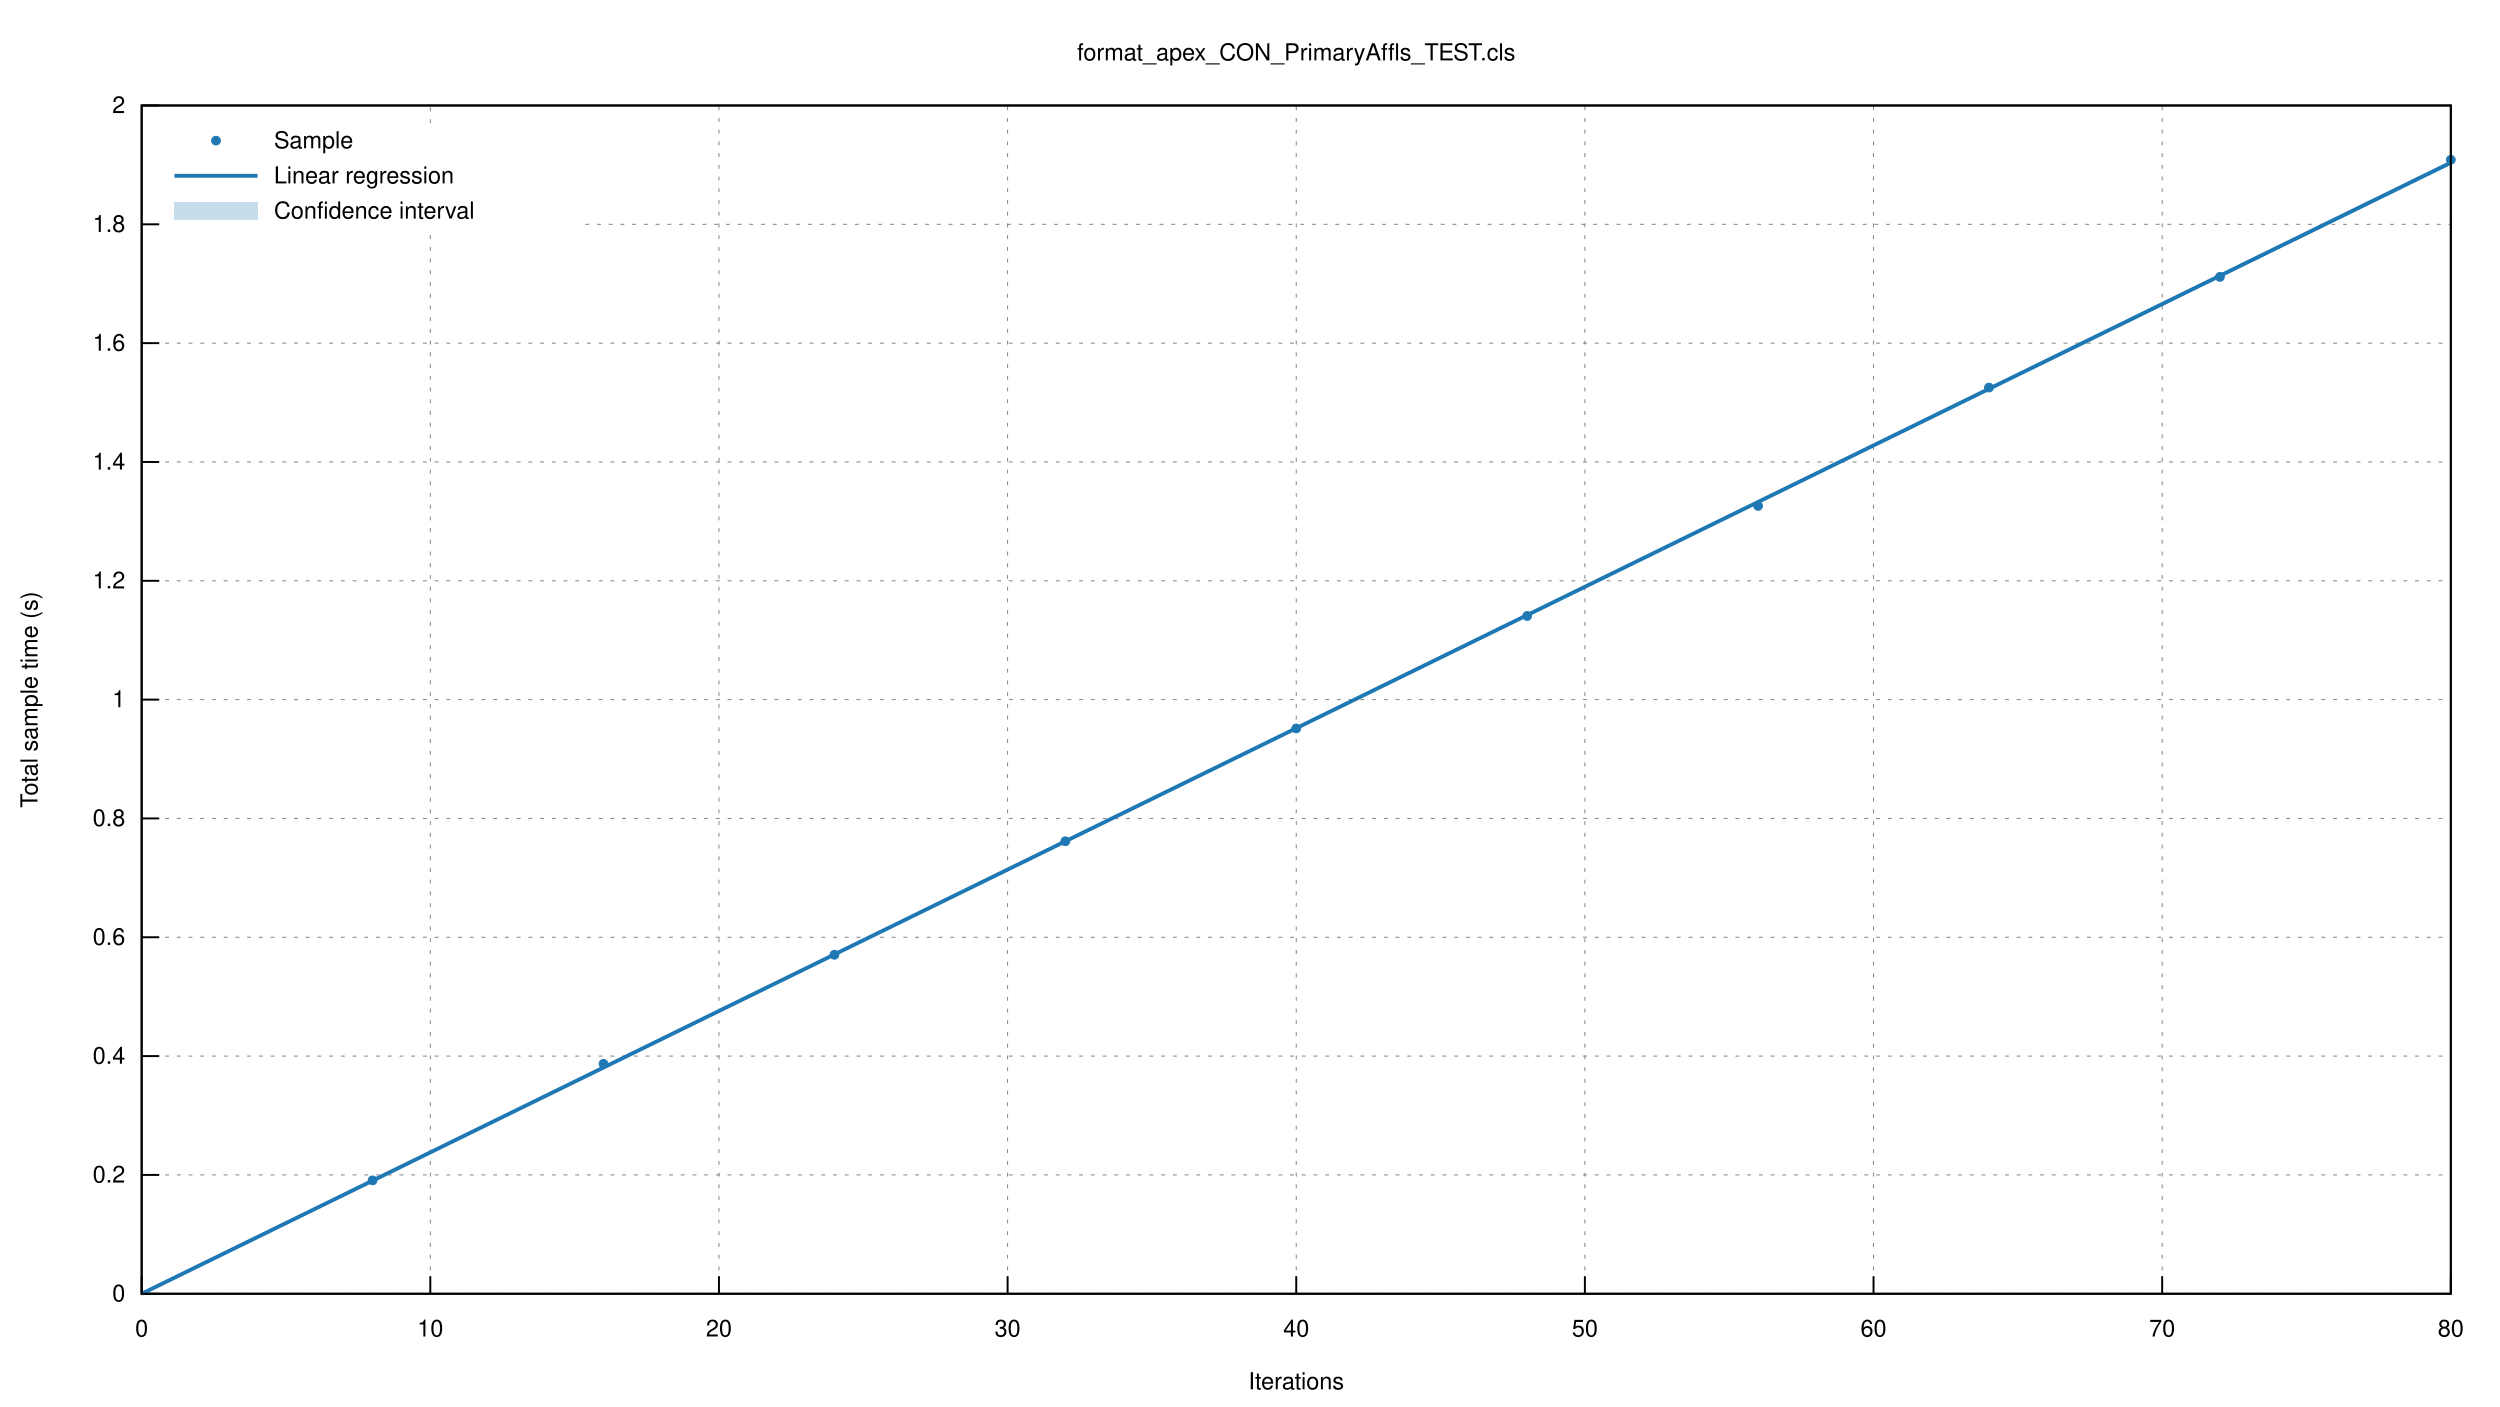
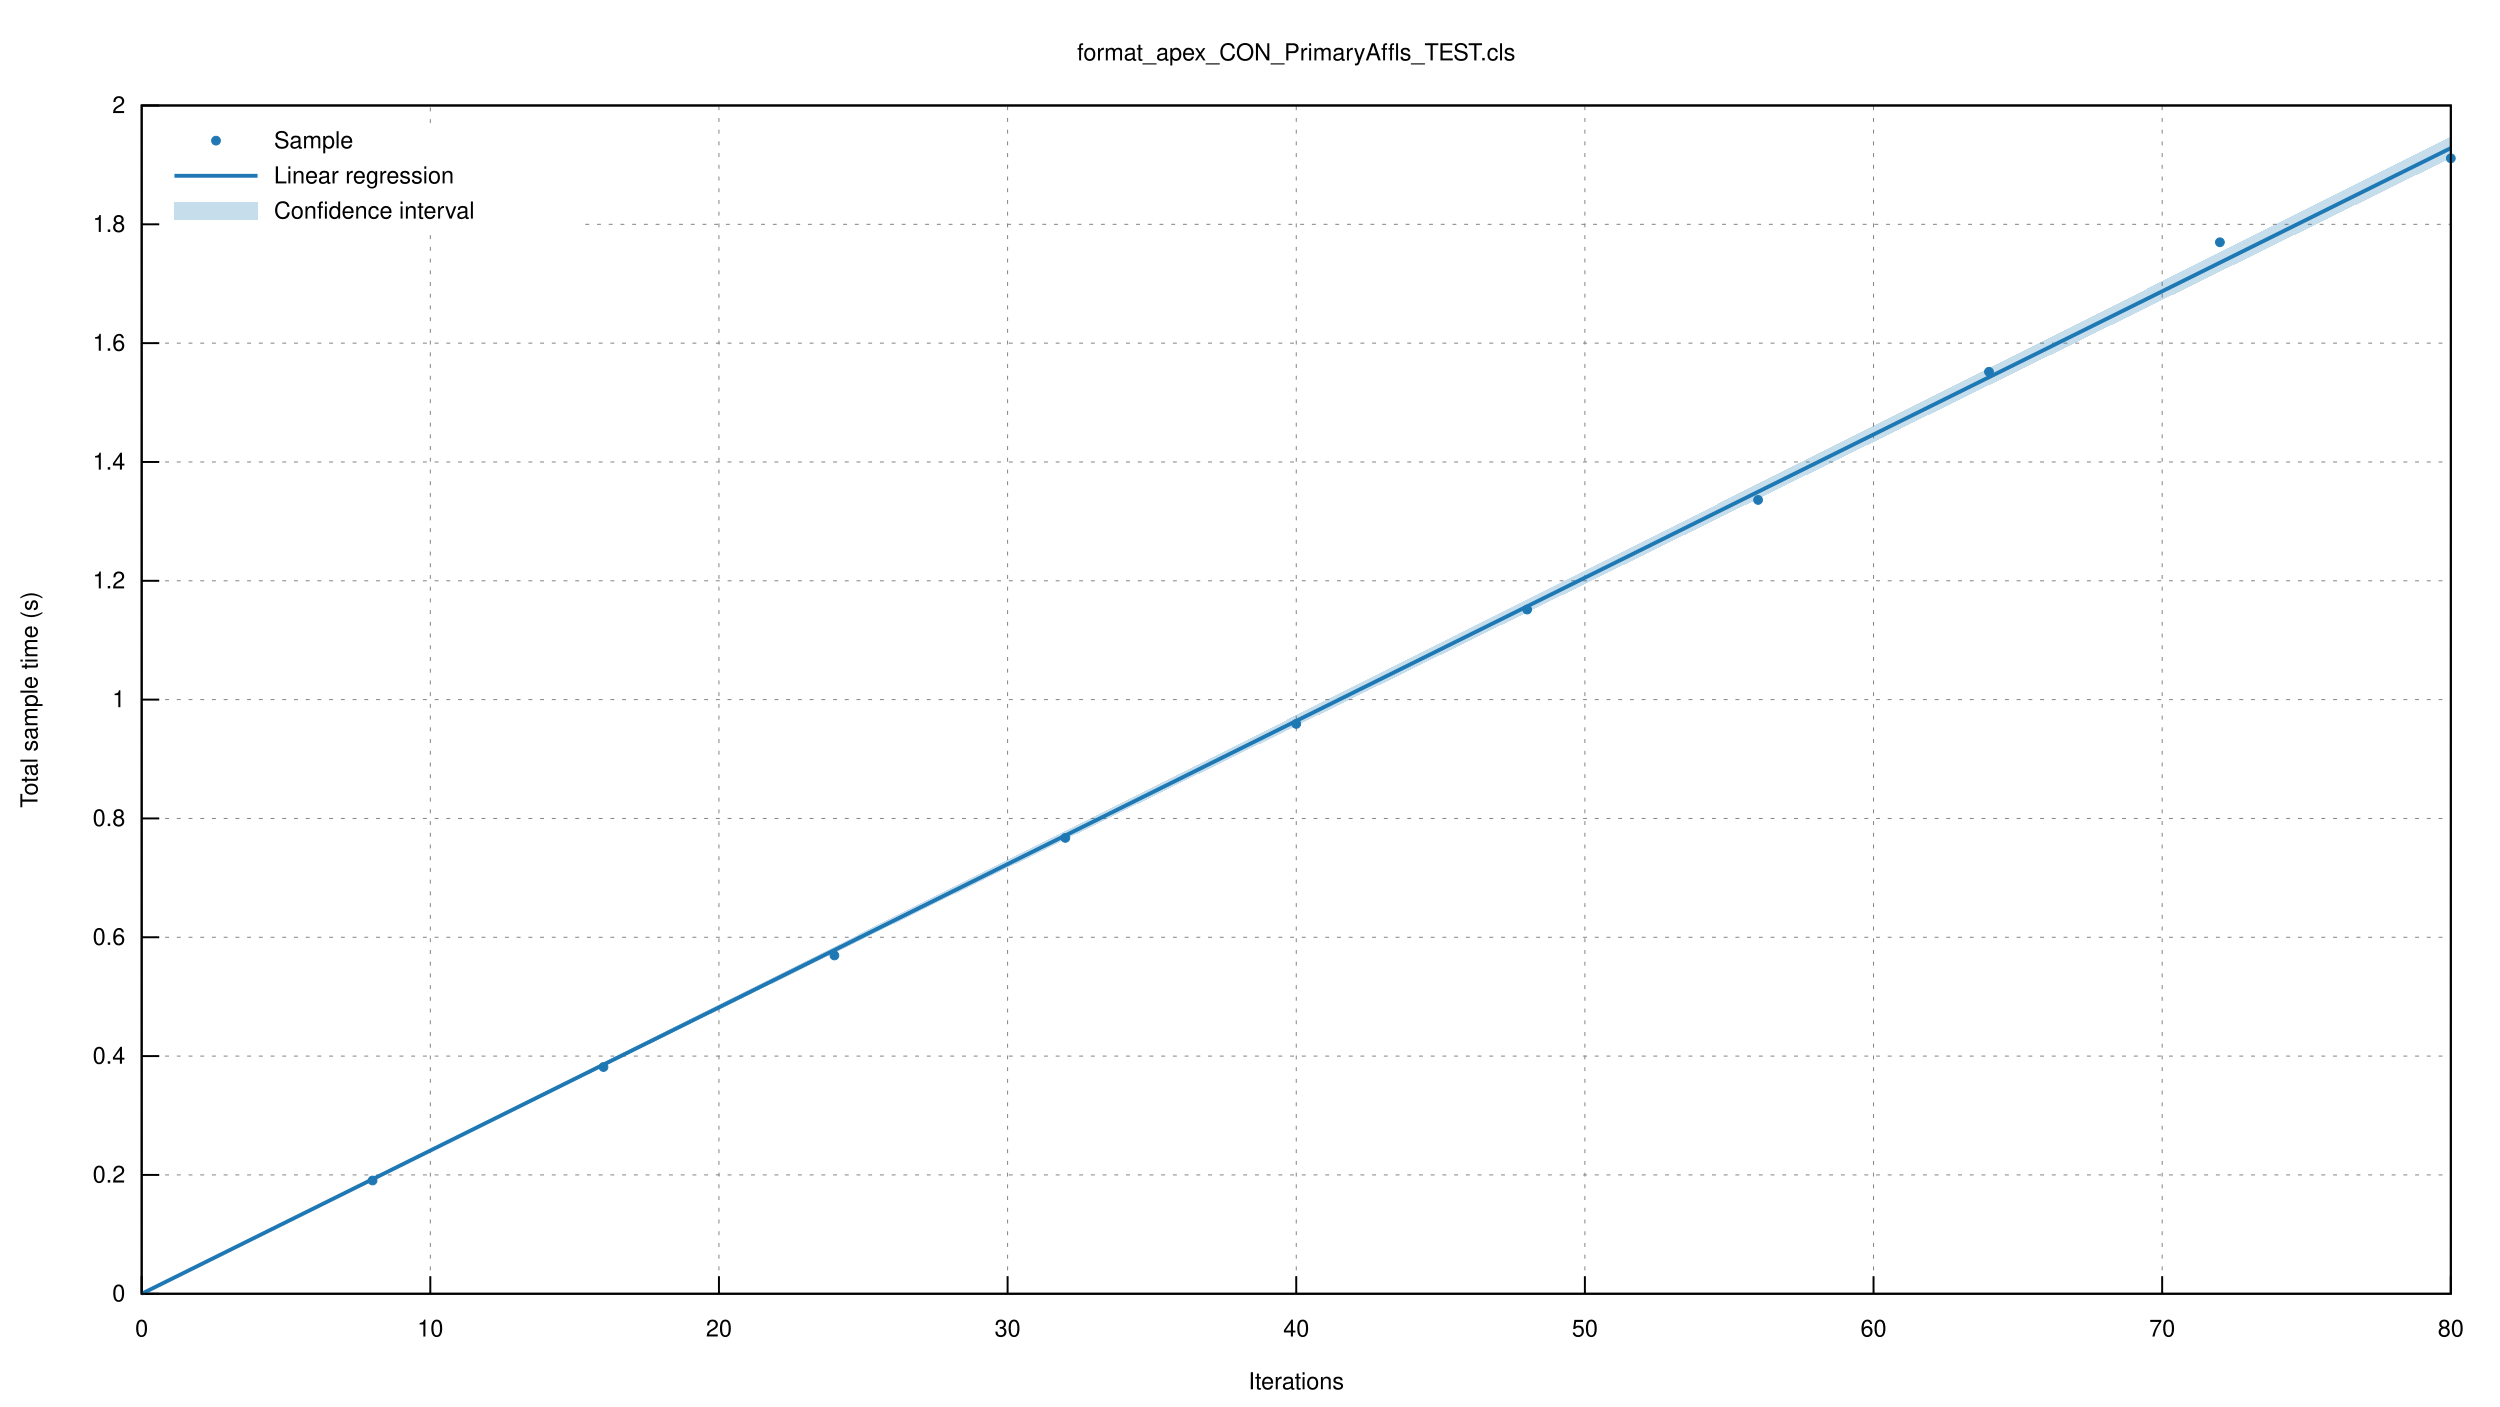
<svg xmlns="http://www.w3.org/2000/svg" xmlns:xlink="http://www.w3.org/1999/xlink" viewBox="0 0 1280 720">
  <g id="gnuplot_canvas">
    <rect x="0" y="0" width="1280" height="720" fill="none" />
    <defs>
      <circle id="gpDot" r="0.5" stroke-width="0.5" stroke="currentColor" />
      <path id="gpPt0" stroke-width="0.222" stroke="currentColor" d="M-1,0 h2 M0,-1 v2" />
      <path id="gpPt1" stroke-width="0.222" stroke="currentColor" d="M-1,-1 L1,1 M1,-1 L-1,1" />
      <path id="gpPt2" stroke-width="0.222" stroke="currentColor" d="M-1,0 L1,0 M0,-1 L0,1 M-1,-1 L1,1 M-1,1 L1,-1" />
      <rect id="gpPt3" stroke-width="0.222" stroke="currentColor" x="-1" y="-1" width="2" height="2" />
      <rect id="gpPt4" stroke-width="0.222" stroke="currentColor" fill="currentColor" x="-1" y="-1" width="2" height="2" />
      <circle id="gpPt5" stroke-width="0.222" stroke="currentColor" cx="0" cy="0" r="1" />
      <use xlink:href="#gpPt5" id="gpPt6" fill="currentColor" stroke="none" />
      <path id="gpPt7" stroke-width="0.222" stroke="currentColor" d="M0,-1.33 L-1.33,0.67 L1.33,0.67 z" />
      <use xlink:href="#gpPt7" id="gpPt8" fill="currentColor" stroke="none" />
      <use xlink:href="#gpPt7" id="gpPt9" stroke="currentColor" transform="rotate(180)" />
      <use xlink:href="#gpPt9" id="gpPt10" fill="currentColor" stroke="none" />
      <use xlink:href="#gpPt3" id="gpPt11" stroke="currentColor" transform="rotate(45)" />
      <use xlink:href="#gpPt11" id="gpPt12" fill="currentColor" stroke="none" />
      <path id="gpPt13" stroke-width="0.222" stroke="currentColor" d="M0,1.330 L1.265,0.411 L0.782,-1.067 L-0.782,-1.076 L-1.265,0.411 z" />
      <use xlink:href="#gpPt13" id="gpPt14" fill="currentColor" stroke="none" />
      <filter id="textbox" filterUnits="objectBoundingBox" x="0" y="0" height="1" width="1">
        <feFlood flood-color="white" flood-opacity="1" result="bgnd" />
        <feComposite in="SourceGraphic" in2="bgnd" operator="atop" />
      </filter>
      <filter id="greybox" filterUnits="objectBoundingBox" x="0" y="0" height="1" width="1">
        <feFlood flood-color="lightgrey" flood-opacity="1" result="grey" />
        <feComposite in="SourceGraphic" in2="grey" operator="atop" />
      </filter>
    </defs>
    <g fill="none" color="white" stroke="currentColor" stroke-width="1.00" stroke-linecap="butt" stroke-linejoin="miter">
</g>
    <g fill="none" color="black" stroke="currentColor" stroke-width="1.00" stroke-linecap="butt" stroke-linejoin="miter">
</g>
    <g fill="none" color="black" stroke="black" stroke-width="0.50" stroke-linecap="butt" stroke-linejoin="miter">
</g>
    <g fill="none" color="gray" stroke="currentColor" stroke-width="0.50" stroke-linecap="butt" stroke-linejoin="miter">
      <path stroke="gray" stroke-dasharray="2,4" class="gridline" d="M72.53,662.40 L1254.82,662.40  " />
    </g>
    <g fill="none" color="gray" stroke="gray" stroke-width="1.00" stroke-linecap="butt" stroke-linejoin="miter">
</g>
    <g fill="none" color="black" stroke="currentColor" stroke-width="1.00" stroke-linecap="butt" stroke-linejoin="miter">
      <path stroke="black" d="M72.53,662.40 L81.53,662.40  " />
      <g transform="translate(64.14,666.30)" stroke="none" fill="black" font-family="Helvetica" font-size="12.00" text-anchor="end">
        <text>
          <tspan font-family="Helvetica"> 0</tspan>
        </text>
      </g>
    </g>
    <g fill="none" color="black" stroke="currentColor" stroke-width="1.00" stroke-linecap="butt" stroke-linejoin="miter">
</g>
    <g fill="none" color="black" stroke="black" stroke-width="0.50" stroke-linecap="butt" stroke-linejoin="miter">
</g>
    <g fill="none" color="gray" stroke="currentColor" stroke-width="0.50" stroke-linecap="butt" stroke-linejoin="miter">
      <path stroke="gray" stroke-dasharray="2,4" class="gridline" d="M72.53,601.56 L1254.82,601.56  " />
    </g>
    <g fill="none" color="gray" stroke="gray" stroke-width="1.00" stroke-linecap="butt" stroke-linejoin="miter">
</g>
    <g fill="none" color="black" stroke="currentColor" stroke-width="1.00" stroke-linecap="butt" stroke-linejoin="miter">
      <path stroke="black" d="M72.53,601.56 L81.53,601.56  " />
      <g transform="translate(64.14,605.46)" stroke="none" fill="black" font-family="Helvetica" font-size="12.00" text-anchor="end">
        <text>
          <tspan font-family="Helvetica"> 0.2</tspan>
        </text>
      </g>
    </g>
    <g fill="none" color="black" stroke="currentColor" stroke-width="1.00" stroke-linecap="butt" stroke-linejoin="miter">
</g>
    <g fill="none" color="black" stroke="black" stroke-width="0.50" stroke-linecap="butt" stroke-linejoin="miter">
</g>
    <g fill="none" color="gray" stroke="currentColor" stroke-width="0.50" stroke-linecap="butt" stroke-linejoin="miter">
      <path stroke="gray" stroke-dasharray="2,4" class="gridline" d="M72.53,540.72 L1254.82,540.72  " />
    </g>
    <g fill="none" color="gray" stroke="gray" stroke-width="1.00" stroke-linecap="butt" stroke-linejoin="miter">
</g>
    <g fill="none" color="black" stroke="currentColor" stroke-width="1.00" stroke-linecap="butt" stroke-linejoin="miter">
      <path stroke="black" d="M72.53,540.72 L81.53,540.72  " />
      <g transform="translate(64.14,544.62)" stroke="none" fill="black" font-family="Helvetica" font-size="12.00" text-anchor="end">
        <text>
          <tspan font-family="Helvetica"> 0.4</tspan>
        </text>
      </g>
    </g>
    <g fill="none" color="black" stroke="currentColor" stroke-width="1.00" stroke-linecap="butt" stroke-linejoin="miter">
</g>
    <g fill="none" color="black" stroke="black" stroke-width="0.50" stroke-linecap="butt" stroke-linejoin="miter">
</g>
    <g fill="none" color="gray" stroke="currentColor" stroke-width="0.50" stroke-linecap="butt" stroke-linejoin="miter">
      <path stroke="gray" stroke-dasharray="2,4" class="gridline" d="M72.53,479.88 L1254.82,479.88  " />
    </g>
    <g fill="none" color="gray" stroke="gray" stroke-width="1.00" stroke-linecap="butt" stroke-linejoin="miter">
</g>
    <g fill="none" color="black" stroke="currentColor" stroke-width="1.00" stroke-linecap="butt" stroke-linejoin="miter">
      <path stroke="black" d="M72.53,479.88 L81.53,479.88  " />
      <g transform="translate(64.14,483.78)" stroke="none" fill="black" font-family="Helvetica" font-size="12.00" text-anchor="end">
        <text>
          <tspan font-family="Helvetica"> 0.6</tspan>
        </text>
      </g>
    </g>
    <g fill="none" color="black" stroke="currentColor" stroke-width="1.00" stroke-linecap="butt" stroke-linejoin="miter">
</g>
    <g fill="none" color="black" stroke="black" stroke-width="0.50" stroke-linecap="butt" stroke-linejoin="miter">
</g>
    <g fill="none" color="gray" stroke="currentColor" stroke-width="0.50" stroke-linecap="butt" stroke-linejoin="miter">
      <path stroke="gray" stroke-dasharray="2,4" class="gridline" d="M72.53,419.04 L1254.82,419.04  " />
    </g>
    <g fill="none" color="gray" stroke="gray" stroke-width="1.00" stroke-linecap="butt" stroke-linejoin="miter">
</g>
    <g fill="none" color="black" stroke="currentColor" stroke-width="1.00" stroke-linecap="butt" stroke-linejoin="miter">
      <path stroke="black" d="M72.53,419.04 L81.53,419.04  " />
      <g transform="translate(64.14,422.94)" stroke="none" fill="black" font-family="Helvetica" font-size="12.00" text-anchor="end">
        <text>
          <tspan font-family="Helvetica"> 0.8</tspan>
        </text>
      </g>
    </g>
    <g fill="none" color="black" stroke="currentColor" stroke-width="1.00" stroke-linecap="butt" stroke-linejoin="miter">
</g>
    <g fill="none" color="black" stroke="black" stroke-width="0.50" stroke-linecap="butt" stroke-linejoin="miter">
</g>
    <g fill="none" color="gray" stroke="currentColor" stroke-width="0.50" stroke-linecap="butt" stroke-linejoin="miter">
      <path stroke="gray" stroke-dasharray="2,4" class="gridline" d="M72.53,358.20 L1254.82,358.20  " />
    </g>
    <g fill="none" color="gray" stroke="gray" stroke-width="1.00" stroke-linecap="butt" stroke-linejoin="miter">
</g>
    <g fill="none" color="black" stroke="currentColor" stroke-width="1.00" stroke-linecap="butt" stroke-linejoin="miter">
      <path stroke="black" d="M72.53,358.20 L81.53,358.20  " />
      <g transform="translate(64.14,362.10)" stroke="none" fill="black" font-family="Helvetica" font-size="12.00" text-anchor="end">
        <text>
          <tspan font-family="Helvetica"> 1</tspan>
        </text>
      </g>
    </g>
    <g fill="none" color="black" stroke="currentColor" stroke-width="1.00" stroke-linecap="butt" stroke-linejoin="miter">
</g>
    <g fill="none" color="black" stroke="black" stroke-width="0.50" stroke-linecap="butt" stroke-linejoin="miter">
</g>
    <g fill="none" color="gray" stroke="currentColor" stroke-width="0.50" stroke-linecap="butt" stroke-linejoin="miter">
      <path stroke="gray" stroke-dasharray="2,4" class="gridline" d="M72.53,297.37 L1254.82,297.37  " />
    </g>
    <g fill="none" color="gray" stroke="gray" stroke-width="1.00" stroke-linecap="butt" stroke-linejoin="miter">
</g>
    <g fill="none" color="black" stroke="currentColor" stroke-width="1.00" stroke-linecap="butt" stroke-linejoin="miter">
      <path stroke="black" d="M72.53,297.37 L81.53,297.37  " />
      <g transform="translate(64.14,301.27)" stroke="none" fill="black" font-family="Helvetica" font-size="12.00" text-anchor="end">
        <text>
          <tspan font-family="Helvetica"> 1.2</tspan>
        </text>
      </g>
    </g>
    <g fill="none" color="black" stroke="currentColor" stroke-width="1.00" stroke-linecap="butt" stroke-linejoin="miter">
</g>
    <g fill="none" color="black" stroke="black" stroke-width="0.50" stroke-linecap="butt" stroke-linejoin="miter">
</g>
    <g fill="none" color="gray" stroke="currentColor" stroke-width="0.50" stroke-linecap="butt" stroke-linejoin="miter">
      <path stroke="gray" stroke-dasharray="2,4" class="gridline" d="M72.53,236.53 L1254.82,236.53  " />
    </g>
    <g fill="none" color="gray" stroke="gray" stroke-width="1.00" stroke-linecap="butt" stroke-linejoin="miter">
</g>
    <g fill="none" color="black" stroke="currentColor" stroke-width="1.00" stroke-linecap="butt" stroke-linejoin="miter">
      <path stroke="black" d="M72.53,236.53 L81.53,236.53  " />
      <g transform="translate(64.14,240.43)" stroke="none" fill="black" font-family="Helvetica" font-size="12.00" text-anchor="end">
        <text>
          <tspan font-family="Helvetica"> 1.4</tspan>
        </text>
      </g>
    </g>
    <g fill="none" color="black" stroke="currentColor" stroke-width="1.00" stroke-linecap="butt" stroke-linejoin="miter">
</g>
    <g fill="none" color="black" stroke="black" stroke-width="0.50" stroke-linecap="butt" stroke-linejoin="miter">
</g>
    <g fill="none" color="gray" stroke="currentColor" stroke-width="0.50" stroke-linecap="butt" stroke-linejoin="miter">
      <path stroke="gray" stroke-dasharray="2,4" class="gridline" d="M72.53,175.69 L1254.82,175.69  " />
    </g>
    <g fill="none" color="gray" stroke="gray" stroke-width="1.00" stroke-linecap="butt" stroke-linejoin="miter">
</g>
    <g fill="none" color="black" stroke="currentColor" stroke-width="1.00" stroke-linecap="butt" stroke-linejoin="miter">
      <path stroke="black" d="M72.53,175.69 L81.53,175.69  " />
      <g transform="translate(64.14,179.59)" stroke="none" fill="black" font-family="Helvetica" font-size="12.00" text-anchor="end">
        <text>
          <tspan font-family="Helvetica"> 1.6</tspan>
        </text>
      </g>
    </g>
    <g fill="none" color="black" stroke="currentColor" stroke-width="1.00" stroke-linecap="butt" stroke-linejoin="miter">
</g>
    <g fill="none" color="black" stroke="black" stroke-width="0.50" stroke-linecap="butt" stroke-linejoin="miter">
</g>
    <g fill="none" color="gray" stroke="currentColor" stroke-width="0.50" stroke-linecap="butt" stroke-linejoin="miter">
      <path stroke="gray" stroke-dasharray="2,4" class="gridline" d="M72.53,114.85 L80.92,114.85 M299.67,114.85 L1254.82,114.85  " />
    </g>
    <g fill="none" color="gray" stroke="gray" stroke-width="1.00" stroke-linecap="butt" stroke-linejoin="miter">
</g>
    <g fill="none" color="black" stroke="currentColor" stroke-width="1.00" stroke-linecap="butt" stroke-linejoin="miter">
      <path stroke="black" d="M72.53,114.85 L81.53,114.85  " />
      <g transform="translate(64.14,118.75)" stroke="none" fill="black" font-family="Helvetica" font-size="12.00" text-anchor="end">
        <text>
          <tspan font-family="Helvetica"> 1.8</tspan>
        </text>
      </g>
    </g>
    <g fill="none" color="black" stroke="currentColor" stroke-width="1.00" stroke-linecap="butt" stroke-linejoin="miter">
</g>
    <g fill="none" color="black" stroke="black" stroke-width="0.50" stroke-linecap="butt" stroke-linejoin="miter">
</g>
    <g fill="none" color="gray" stroke="currentColor" stroke-width="0.50" stroke-linecap="butt" stroke-linejoin="miter">
      <path stroke="gray" stroke-dasharray="2,4" class="gridline" d="M72.53,54.01 L1254.82,54.01  " />
    </g>
    <g fill="none" color="gray" stroke="gray" stroke-width="1.00" stroke-linecap="butt" stroke-linejoin="miter">
</g>
    <g fill="none" color="black" stroke="currentColor" stroke-width="1.00" stroke-linecap="butt" stroke-linejoin="miter">
      <path stroke="black" d="M72.53,54.01 L81.53,54.01  " />
      <g transform="translate(64.14,57.91)" stroke="none" fill="black" font-family="Helvetica" font-size="12.00" text-anchor="end">
        <text>
          <tspan font-family="Helvetica"> 2</tspan>
        </text>
      </g>
    </g>
    <g fill="none" color="black" stroke="currentColor" stroke-width="1.00" stroke-linecap="butt" stroke-linejoin="miter">
</g>
    <g fill="none" color="black" stroke="black" stroke-width="0.50" stroke-linecap="butt" stroke-linejoin="miter">
</g>
    <g fill="none" color="gray" stroke="currentColor" stroke-width="0.50" stroke-linecap="butt" stroke-linejoin="miter">
      <path stroke="gray" stroke-dasharray="2,4" class="gridline" d="M72.53,662.40 L72.53,54.01  " />
    </g>
    <g fill="none" color="gray" stroke="gray" stroke-width="1.00" stroke-linecap="butt" stroke-linejoin="miter">
</g>
    <g fill="none" color="black" stroke="currentColor" stroke-width="1.00" stroke-linecap="butt" stroke-linejoin="miter">
      <path stroke="black" d="M72.53,662.40 L72.53,653.40  " />
      <g transform="translate(72.53,684.30)" stroke="none" fill="black" font-family="Helvetica" font-size="12.00" text-anchor="middle">
        <text>
          <tspan font-family="Helvetica"> 0</tspan>
        </text>
      </g>
    </g>
    <g fill="none" color="black" stroke="currentColor" stroke-width="1.00" stroke-linecap="butt" stroke-linejoin="miter">
</g>
    <g fill="none" color="black" stroke="black" stroke-width="0.50" stroke-linecap="butt" stroke-linejoin="miter">
</g>
    <g fill="none" color="gray" stroke="currentColor" stroke-width="0.50" stroke-linecap="butt" stroke-linejoin="miter">
      <path stroke="gray" stroke-dasharray="2,4" class="gridline" d="M220.32,662.40 L220.32,117.01 M220.32,63.01 L220.32,54.01  " />
    </g>
    <g fill="none" color="gray" stroke="gray" stroke-width="1.00" stroke-linecap="butt" stroke-linejoin="miter">
</g>
    <g fill="none" color="black" stroke="currentColor" stroke-width="1.00" stroke-linecap="butt" stroke-linejoin="miter">
      <path stroke="black" d="M220.32,662.40 L220.32,653.40  " />
      <g transform="translate(220.32,684.30)" stroke="none" fill="black" font-family="Helvetica" font-size="12.00" text-anchor="middle">
        <text>
          <tspan font-family="Helvetica"> 10</tspan>
        </text>
      </g>
    </g>
    <g fill="none" color="black" stroke="currentColor" stroke-width="1.00" stroke-linecap="butt" stroke-linejoin="miter">
</g>
    <g fill="none" color="black" stroke="black" stroke-width="0.50" stroke-linecap="butt" stroke-linejoin="miter">
</g>
    <g fill="none" color="gray" stroke="currentColor" stroke-width="0.50" stroke-linecap="butt" stroke-linejoin="miter">
      <path stroke="gray" stroke-dasharray="2,4" class="gridline" d="M368.10,662.40 L368.10,54.01  " />
    </g>
    <g fill="none" color="gray" stroke="gray" stroke-width="1.00" stroke-linecap="butt" stroke-linejoin="miter">
</g>
    <g fill="none" color="black" stroke="currentColor" stroke-width="1.00" stroke-linecap="butt" stroke-linejoin="miter">
      <path stroke="black" d="M368.10,662.40 L368.10,653.40  " />
      <g transform="translate(368.10,684.30)" stroke="none" fill="black" font-family="Helvetica" font-size="12.00" text-anchor="middle">
        <text>
          <tspan font-family="Helvetica"> 20</tspan>
        </text>
      </g>
    </g>
    <g fill="none" color="black" stroke="currentColor" stroke-width="1.00" stroke-linecap="butt" stroke-linejoin="miter">
</g>
    <g fill="none" color="black" stroke="black" stroke-width="0.50" stroke-linecap="butt" stroke-linejoin="miter">
</g>
    <g fill="none" color="gray" stroke="currentColor" stroke-width="0.50" stroke-linecap="butt" stroke-linejoin="miter">
      <path stroke="gray" stroke-dasharray="2,4" class="gridline" d="M515.89,662.40 L515.89,54.01  " />
    </g>
    <g fill="none" color="gray" stroke="gray" stroke-width="1.00" stroke-linecap="butt" stroke-linejoin="miter">
</g>
    <g fill="none" color="black" stroke="currentColor" stroke-width="1.00" stroke-linecap="butt" stroke-linejoin="miter">
      <path stroke="black" d="M515.89,662.40 L515.89,653.40  " />
      <g transform="translate(515.89,684.30)" stroke="none" fill="black" font-family="Helvetica" font-size="12.00" text-anchor="middle">
        <text>
          <tspan font-family="Helvetica"> 30</tspan>
        </text>
      </g>
    </g>
    <g fill="none" color="black" stroke="currentColor" stroke-width="1.00" stroke-linecap="butt" stroke-linejoin="miter">
</g>
    <g fill="none" color="black" stroke="black" stroke-width="0.50" stroke-linecap="butt" stroke-linejoin="miter">
</g>
    <g fill="none" color="gray" stroke="currentColor" stroke-width="0.50" stroke-linecap="butt" stroke-linejoin="miter">
      <path stroke="gray" stroke-dasharray="2,4" class="gridline" d="M663.68,662.40 L663.68,54.01  " />
    </g>
    <g fill="none" color="gray" stroke="gray" stroke-width="1.00" stroke-linecap="butt" stroke-linejoin="miter">
</g>
    <g fill="none" color="black" stroke="currentColor" stroke-width="1.00" stroke-linecap="butt" stroke-linejoin="miter">
      <path stroke="black" d="M663.68,662.40 L663.68,653.40  " />
      <g transform="translate(663.68,684.30)" stroke="none" fill="black" font-family="Helvetica" font-size="12.00" text-anchor="middle">
        <text>
          <tspan font-family="Helvetica"> 40</tspan>
        </text>
      </g>
    </g>
    <g fill="none" color="black" stroke="currentColor" stroke-width="1.00" stroke-linecap="butt" stroke-linejoin="miter">
</g>
    <g fill="none" color="black" stroke="black" stroke-width="0.50" stroke-linecap="butt" stroke-linejoin="miter">
</g>
    <g fill="none" color="gray" stroke="currentColor" stroke-width="0.50" stroke-linecap="butt" stroke-linejoin="miter">
      <path stroke="gray" stroke-dasharray="2,4" class="gridline" d="M811.46,662.40 L811.46,54.01  " />
    </g>
    <g fill="none" color="gray" stroke="gray" stroke-width="1.00" stroke-linecap="butt" stroke-linejoin="miter">
</g>
    <g fill="none" color="black" stroke="currentColor" stroke-width="1.00" stroke-linecap="butt" stroke-linejoin="miter">
      <path stroke="black" d="M811.46,662.40 L811.46,653.40  " />
      <g transform="translate(811.46,684.30)" stroke="none" fill="black" font-family="Helvetica" font-size="12.00" text-anchor="middle">
        <text>
          <tspan font-family="Helvetica"> 50</tspan>
        </text>
      </g>
    </g>
    <g fill="none" color="black" stroke="currentColor" stroke-width="1.00" stroke-linecap="butt" stroke-linejoin="miter">
</g>
    <g fill="none" color="black" stroke="black" stroke-width="0.50" stroke-linecap="butt" stroke-linejoin="miter">
</g>
    <g fill="none" color="gray" stroke="currentColor" stroke-width="0.50" stroke-linecap="butt" stroke-linejoin="miter">
      <path stroke="gray" stroke-dasharray="2,4" class="gridline" d="M959.25,662.40 L959.25,54.01  " />
    </g>
    <g fill="none" color="gray" stroke="gray" stroke-width="1.00" stroke-linecap="butt" stroke-linejoin="miter">
</g>
    <g fill="none" color="black" stroke="currentColor" stroke-width="1.00" stroke-linecap="butt" stroke-linejoin="miter">
      <path stroke="black" d="M959.25,662.40 L959.25,653.40  " />
      <g transform="translate(959.25,684.30)" stroke="none" fill="black" font-family="Helvetica" font-size="12.00" text-anchor="middle">
        <text>
          <tspan font-family="Helvetica"> 60</tspan>
        </text>
      </g>
    </g>
    <g fill="none" color="black" stroke="currentColor" stroke-width="1.00" stroke-linecap="butt" stroke-linejoin="miter">
</g>
    <g fill="none" color="black" stroke="black" stroke-width="0.50" stroke-linecap="butt" stroke-linejoin="miter">
</g>
    <g fill="none" color="gray" stroke="currentColor" stroke-width="0.50" stroke-linecap="butt" stroke-linejoin="miter">
      <path stroke="gray" stroke-dasharray="2,4" class="gridline" d="M1107.03,662.40 L1107.03,54.01  " />
    </g>
    <g fill="none" color="gray" stroke="gray" stroke-width="1.00" stroke-linecap="butt" stroke-linejoin="miter">
</g>
    <g fill="none" color="black" stroke="currentColor" stroke-width="1.00" stroke-linecap="butt" stroke-linejoin="miter">
      <path stroke="black" d="M1107.03,662.40 L1107.03,653.40  " />
      <g transform="translate(1107.03,684.30)" stroke="none" fill="black" font-family="Helvetica" font-size="12.00" text-anchor="middle">
        <text>
          <tspan font-family="Helvetica"> 70</tspan>
        </text>
      </g>
    </g>
    <g fill="none" color="black" stroke="currentColor" stroke-width="1.00" stroke-linecap="butt" stroke-linejoin="miter">
</g>
    <g fill="none" color="black" stroke="black" stroke-width="0.50" stroke-linecap="butt" stroke-linejoin="miter">
</g>
    <g fill="none" color="gray" stroke="currentColor" stroke-width="0.50" stroke-linecap="butt" stroke-linejoin="miter">
      <path stroke="gray" stroke-dasharray="2,4" class="gridline" d="M1254.82,662.40 L1254.82,54.01  " />
    </g>
    <g fill="none" color="gray" stroke="gray" stroke-width="1.00" stroke-linecap="butt" stroke-linejoin="miter">
</g>
    <g fill="none" color="black" stroke="currentColor" stroke-width="1.00" stroke-linecap="butt" stroke-linejoin="miter">
      <path stroke="black" d="M1254.82,662.40 L1254.82,653.40  " />
      <g transform="translate(1254.82,684.30)" stroke="none" fill="black" font-family="Helvetica" font-size="12.00" text-anchor="middle">
        <text>
          <tspan font-family="Helvetica"> 80</tspan>
        </text>
      </g>
    </g>
    <g fill="none" color="black" stroke="currentColor" stroke-width="1.00" stroke-linecap="butt" stroke-linejoin="miter">
</g>
    <g fill="none" color="black" stroke="currentColor" stroke-width="1.00" stroke-linecap="butt" stroke-linejoin="miter">
      <path stroke="black" d="M72.53,54.01 L72.53,662.40 L1254.82,662.40 L1254.82,54.01 L72.53,54.01 Z  " />
    </g>
    <g fill="none" color="black" stroke="currentColor" stroke-width="1.00" stroke-linecap="butt" stroke-linejoin="miter">
      <g transform="translate(19.18,358.21) rotate(270)" stroke="none" fill="black" font-family="Helvetica" font-size="12.00" text-anchor="middle">
        <text>
          <tspan font-family="Helvetica">Total sample time (s)</tspan>
        </text>
      </g>
    </g>
    <g fill="none" color="black" stroke="currentColor" stroke-width="1.00" stroke-linecap="butt" stroke-linejoin="miter">
      <g transform="translate(663.67,711.30)" stroke="none" fill="black" font-family="Helvetica" font-size="12.00" text-anchor="middle">
        <text>
          <tspan font-family="Helvetica">Iterations</tspan>
        </text>
      </g>
    </g>
    <g fill="none" color="black" stroke="currentColor" stroke-width="1.00" stroke-linecap="butt" stroke-linejoin="miter">
</g>
    <g id="gnuplot_plot_1">
      <g fill="none" color="black" stroke="currentColor" stroke-width="1.00" stroke-linecap="butt" stroke-linejoin="miter">
        <g transform="translate(140.26,75.91)" stroke="none" fill="black" font-family="Helvetica" font-size="12.00" text-anchor="start">
          <text>
            <tspan font-family="Helvetica">Sample</tspan>
          </text>
        </g>
      </g>
      <g fill="none" color="black" stroke="currentColor" stroke-width="1.00" stroke-linecap="butt" stroke-linejoin="miter">
-         <use xlink:href="#gpPt6" transform="translate(190.76,604.35) scale(2.25)" color="rgb( 31, 120, 180)" />
-         <use xlink:href="#gpPt6" transform="translate(308.99,544.71) scale(2.25)" color="rgb( 31, 120, 180)" />
-         <use xlink:href="#gpPt6" transform="translate(427.22,488.86) scale(2.25)" color="rgb( 31, 120, 180)" />
-         <use xlink:href="#gpPt6" transform="translate(545.45,430.72) scale(2.25)" color="rgb( 31, 120, 180)" />
-         <use xlink:href="#gpPt6" transform="translate(663.68,372.96) scale(2.25)" color="rgb( 31, 120, 180)" />
-         <use xlink:href="#gpPt6" transform="translate(781.90,315.38) scale(2.25)" color="rgb( 31, 120, 180)" />
-         <use xlink:href="#gpPt6" transform="translate(900.13,259.02) scale(2.25)" color="rgb( 31, 120, 180)" />
-         <use xlink:href="#gpPt6" transform="translate(1018.36,198.42) scale(2.25)" color="rgb( 31, 120, 180)" />
-         <use xlink:href="#gpPt6" transform="translate(1136.59,141.77) scale(2.25)" color="rgb( 31, 120, 180)" />
-         <use xlink:href="#gpPt6" transform="translate(1254.82,81.82) scale(2.25)" color="rgb( 31, 120, 180)" />
+         <use xlink:href="#gpPt6" transform="translate(190.76,604.42) scale(2.25)" color="rgb( 31, 120, 180)" />
+         <use xlink:href="#gpPt6" transform="translate(308.99,546.31) scale(2.25)" color="rgb( 31, 120, 180)" />
+         <use xlink:href="#gpPt6" transform="translate(427.22,489.20) scale(2.25)" color="rgb( 31, 120, 180)" />
+         <use xlink:href="#gpPt6" transform="translate(545.45,429.00) scale(2.25)" color="rgb( 31, 120, 180)" />
+         <use xlink:href="#gpPt6" transform="translate(663.68,370.64) scale(2.25)" color="rgb( 31, 120, 180)" />
+         <use xlink:href="#gpPt6" transform="translate(781.90,312.09) scale(2.25)" color="rgb( 31, 120, 180)" />
+         <use xlink:href="#gpPt6" transform="translate(900.13,255.97) scale(2.25)" color="rgb( 31, 120, 180)" />
+         <use xlink:href="#gpPt6" transform="translate(1018.36,190.36) scale(2.25)" color="rgb( 31, 120, 180)" />
+         <use xlink:href="#gpPt6" transform="translate(1136.59,124.04) scale(2.25)" color="rgb( 31, 120, 180)" />
+         <use xlink:href="#gpPt6" transform="translate(1254.82,81.06) scale(2.25)" color="rgb( 31, 120, 180)" />
        <use xlink:href="#gpPt6" transform="translate(110.59,72.01) scale(2.25)" color="rgb( 31, 120, 180)" />
      </g>
    </g>
    <g id="gnuplot_plot_2">
      <g fill="none" color="white" stroke="rgb( 31, 120, 180)" stroke-width="2.00" stroke-linecap="butt" stroke-linejoin="miter">
</g>
      <g fill="none" color="black" stroke="currentColor" stroke-width="2.00" stroke-linecap="butt" stroke-linejoin="miter">
        <g transform="translate(140.26,93.91)" stroke="none" fill="black" font-family="Helvetica" font-size="12.00" text-anchor="start">
          <text>
            <tspan font-family="Helvetica">Linear regression</tspan>
          </text>
        </g>
      </g>
      <g fill="none" color="black" stroke="currentColor" stroke-width="2.00" stroke-linecap="butt" stroke-linejoin="miter">
-         <path stroke="rgb( 31, 120, 180)" d="M89.31,90.01 L131.87,90.01 M72.53,662.40 L1254.82,83.26  " />
+         <path stroke="rgb( 31, 120, 180)" d="M89.31,90.01 L131.87,90.01 M72.53,662.40 L1254.82,75.81  " />
      </g>
    </g>
    <g id="gnuplot_plot_3">
      <g fill="none" color="white" stroke="rgb( 31, 120, 180)" stroke-width="1.00" stroke-linecap="butt" stroke-linejoin="miter">
</g>
      <g fill="none" color="black" stroke="currentColor" stroke-width="1.00" stroke-linecap="butt" stroke-linejoin="miter">
        <g transform="translate(140.26,111.91)" stroke="none" fill="black" font-family="Helvetica" font-size="12.00" text-anchor="start">
          <text>
            <tspan font-family="Helvetica">Confidence interval</tspan>
          </text>
        </g>
      </g>
      <g fill="none" color="black" stroke="currentColor" stroke-width="1.00" stroke-linecap="butt" stroke-linejoin="miter">
        <g stroke="none" shape-rendering="crispEdges">
          <polygon fill="rgb( 31, 120, 180)" fill-opacity="0.25" points="89.31,112.51 131.87,112.51 131.87,103.51 89.31,103.51 " />
          <polygon fill="rgb( 31, 120, 180)" fill-opacity="0.25" points="72.53,662.40 72.53,662.40 72.53,662.40 " />
-           <polygon fill="rgb( 31, 120, 180)" fill-opacity="0.25" points="72.53,662.40 1254.82,84.52 1254.82,82.23 " />
+           <polygon fill="rgb( 31, 120, 180)" fill-opacity="0.25" points="72.53,662.40 1254.82,80.96 1254.82,69.88 " />
        </g>
      </g>
    </g>
    <g fill="none" color="white" stroke="rgb( 31, 120, 180)" stroke-width="2.00" stroke-linecap="butt" stroke-linejoin="miter">
</g>
    <g fill="none" color="black" stroke="currentColor" stroke-width="2.00" stroke-linecap="butt" stroke-linejoin="miter">
</g>
    <g fill="none" color="black" stroke="black" stroke-width="1.00" stroke-linecap="butt" stroke-linejoin="miter">
</g>
    <g fill="none" color="black" stroke="currentColor" stroke-width="1.00" stroke-linecap="butt" stroke-linejoin="miter">
      <path stroke="black" d="M72.53,54.01 L72.53,662.40 L1254.82,662.40 L1254.82,54.01 L72.53,54.01 Z  " />
    </g>
    <g fill="none" color="black" stroke="currentColor" stroke-width="1.00" stroke-linecap="butt" stroke-linejoin="miter">
      <g transform="translate(663.67,30.91)" stroke="none" fill="black" font-family="Helvetica" font-size="12.00" text-anchor="middle">
        <text>
          <tspan font-family="Helvetica">format_apex_CON_PrimaryAffls_TEST.cls</tspan>
        </text>
      </g>
    </g>
    <g fill="none" color="black" stroke="currentColor" stroke-width="1.00" stroke-linecap="butt" stroke-linejoin="miter">
</g>
  </g>
</svg>
